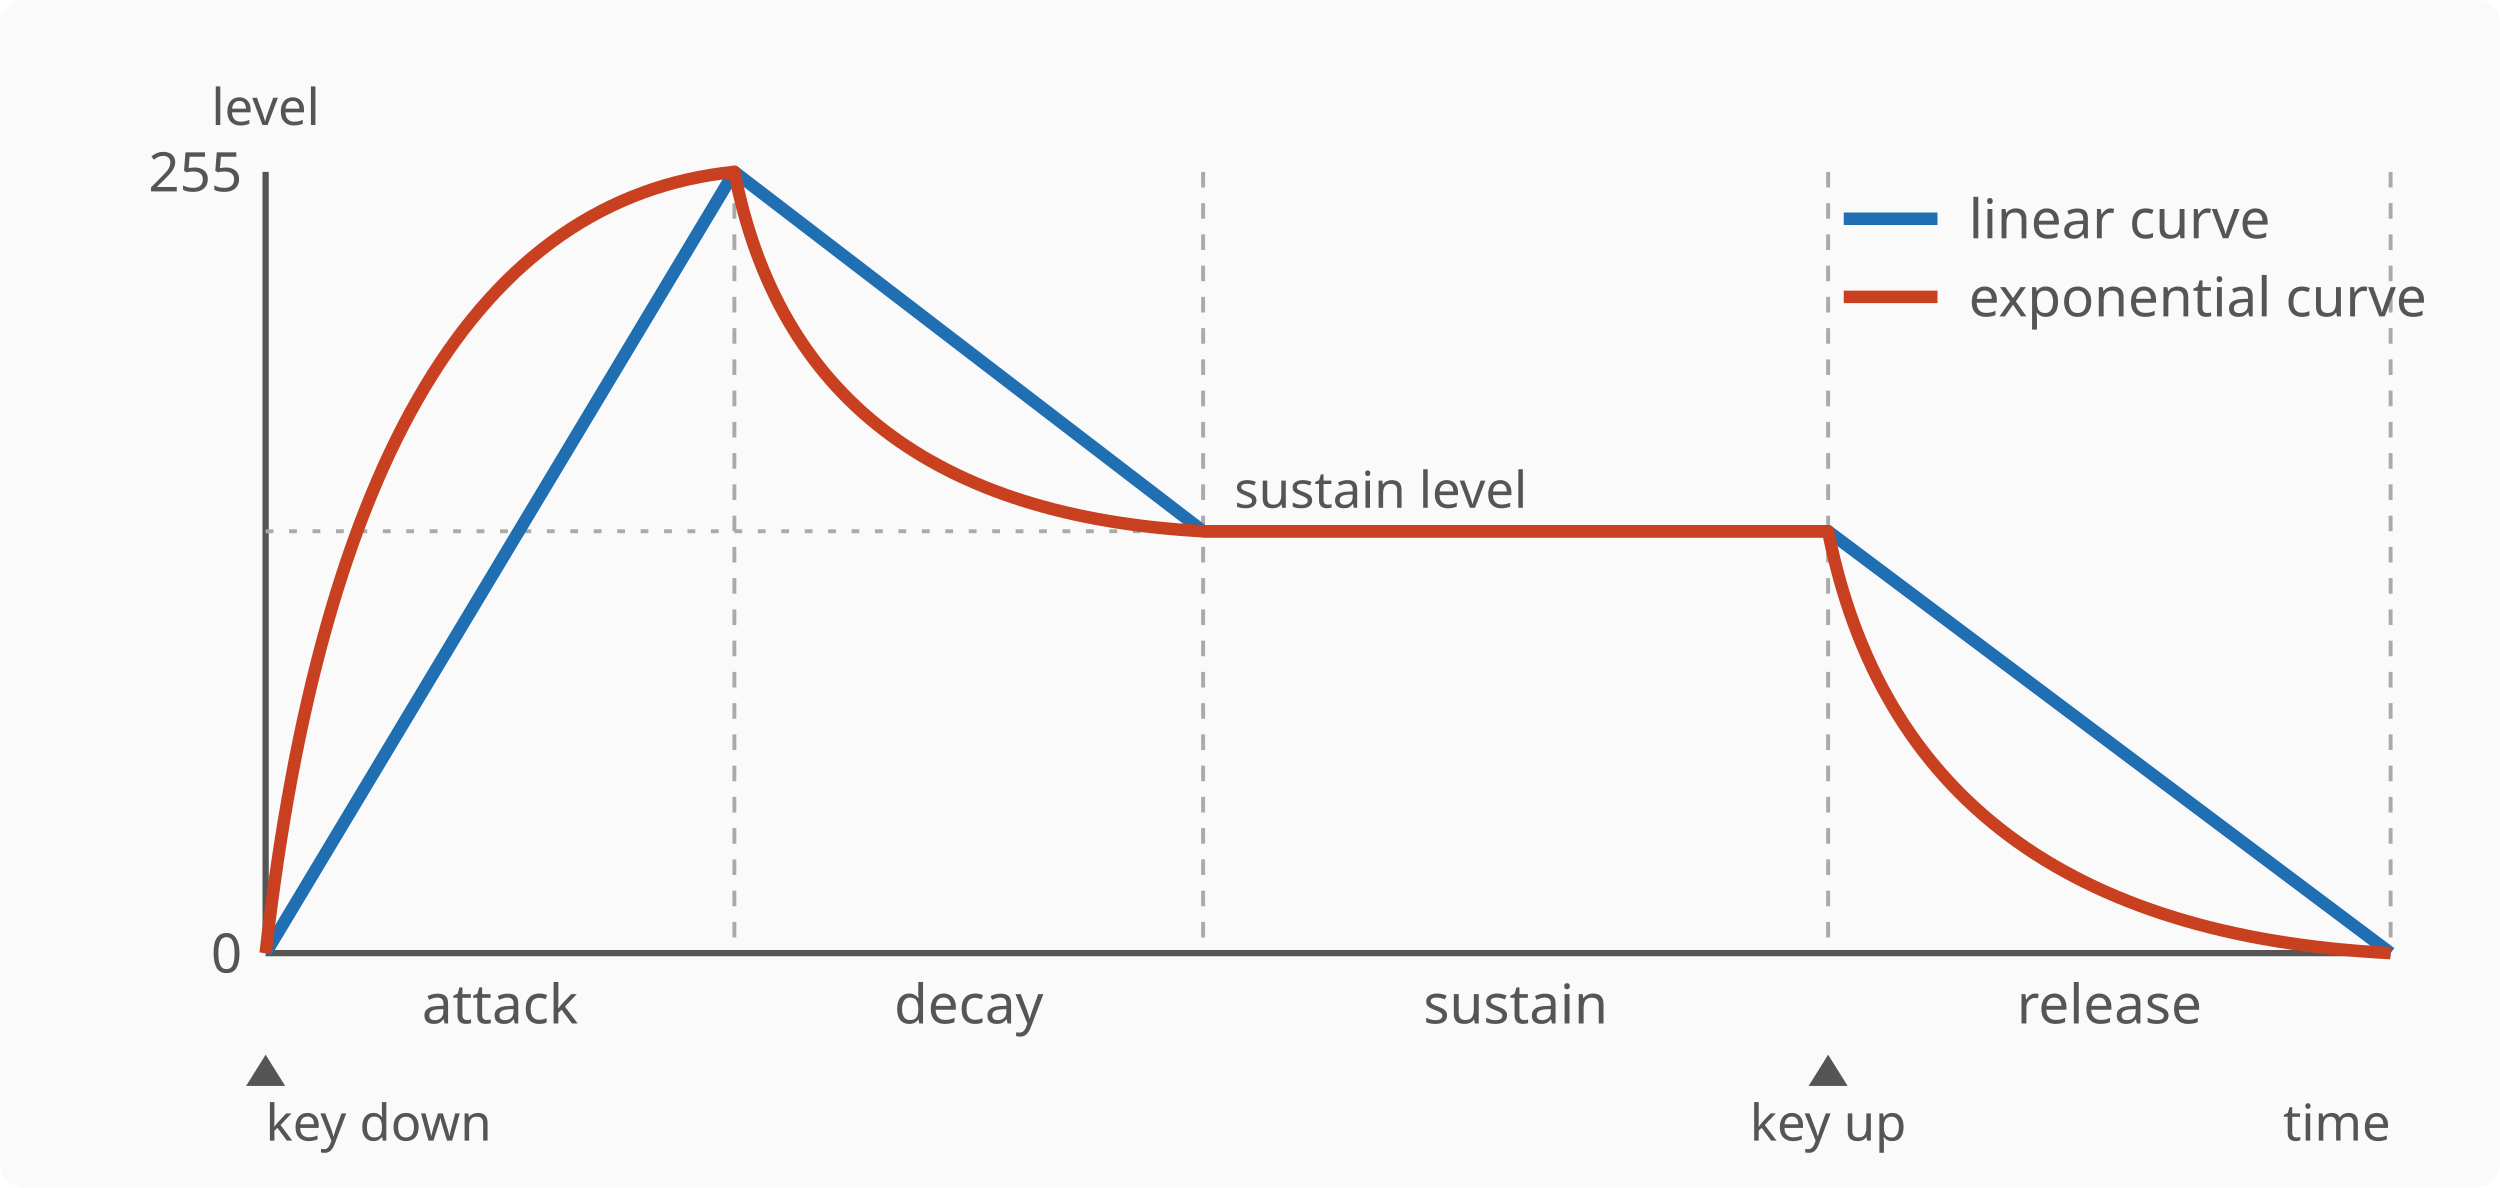
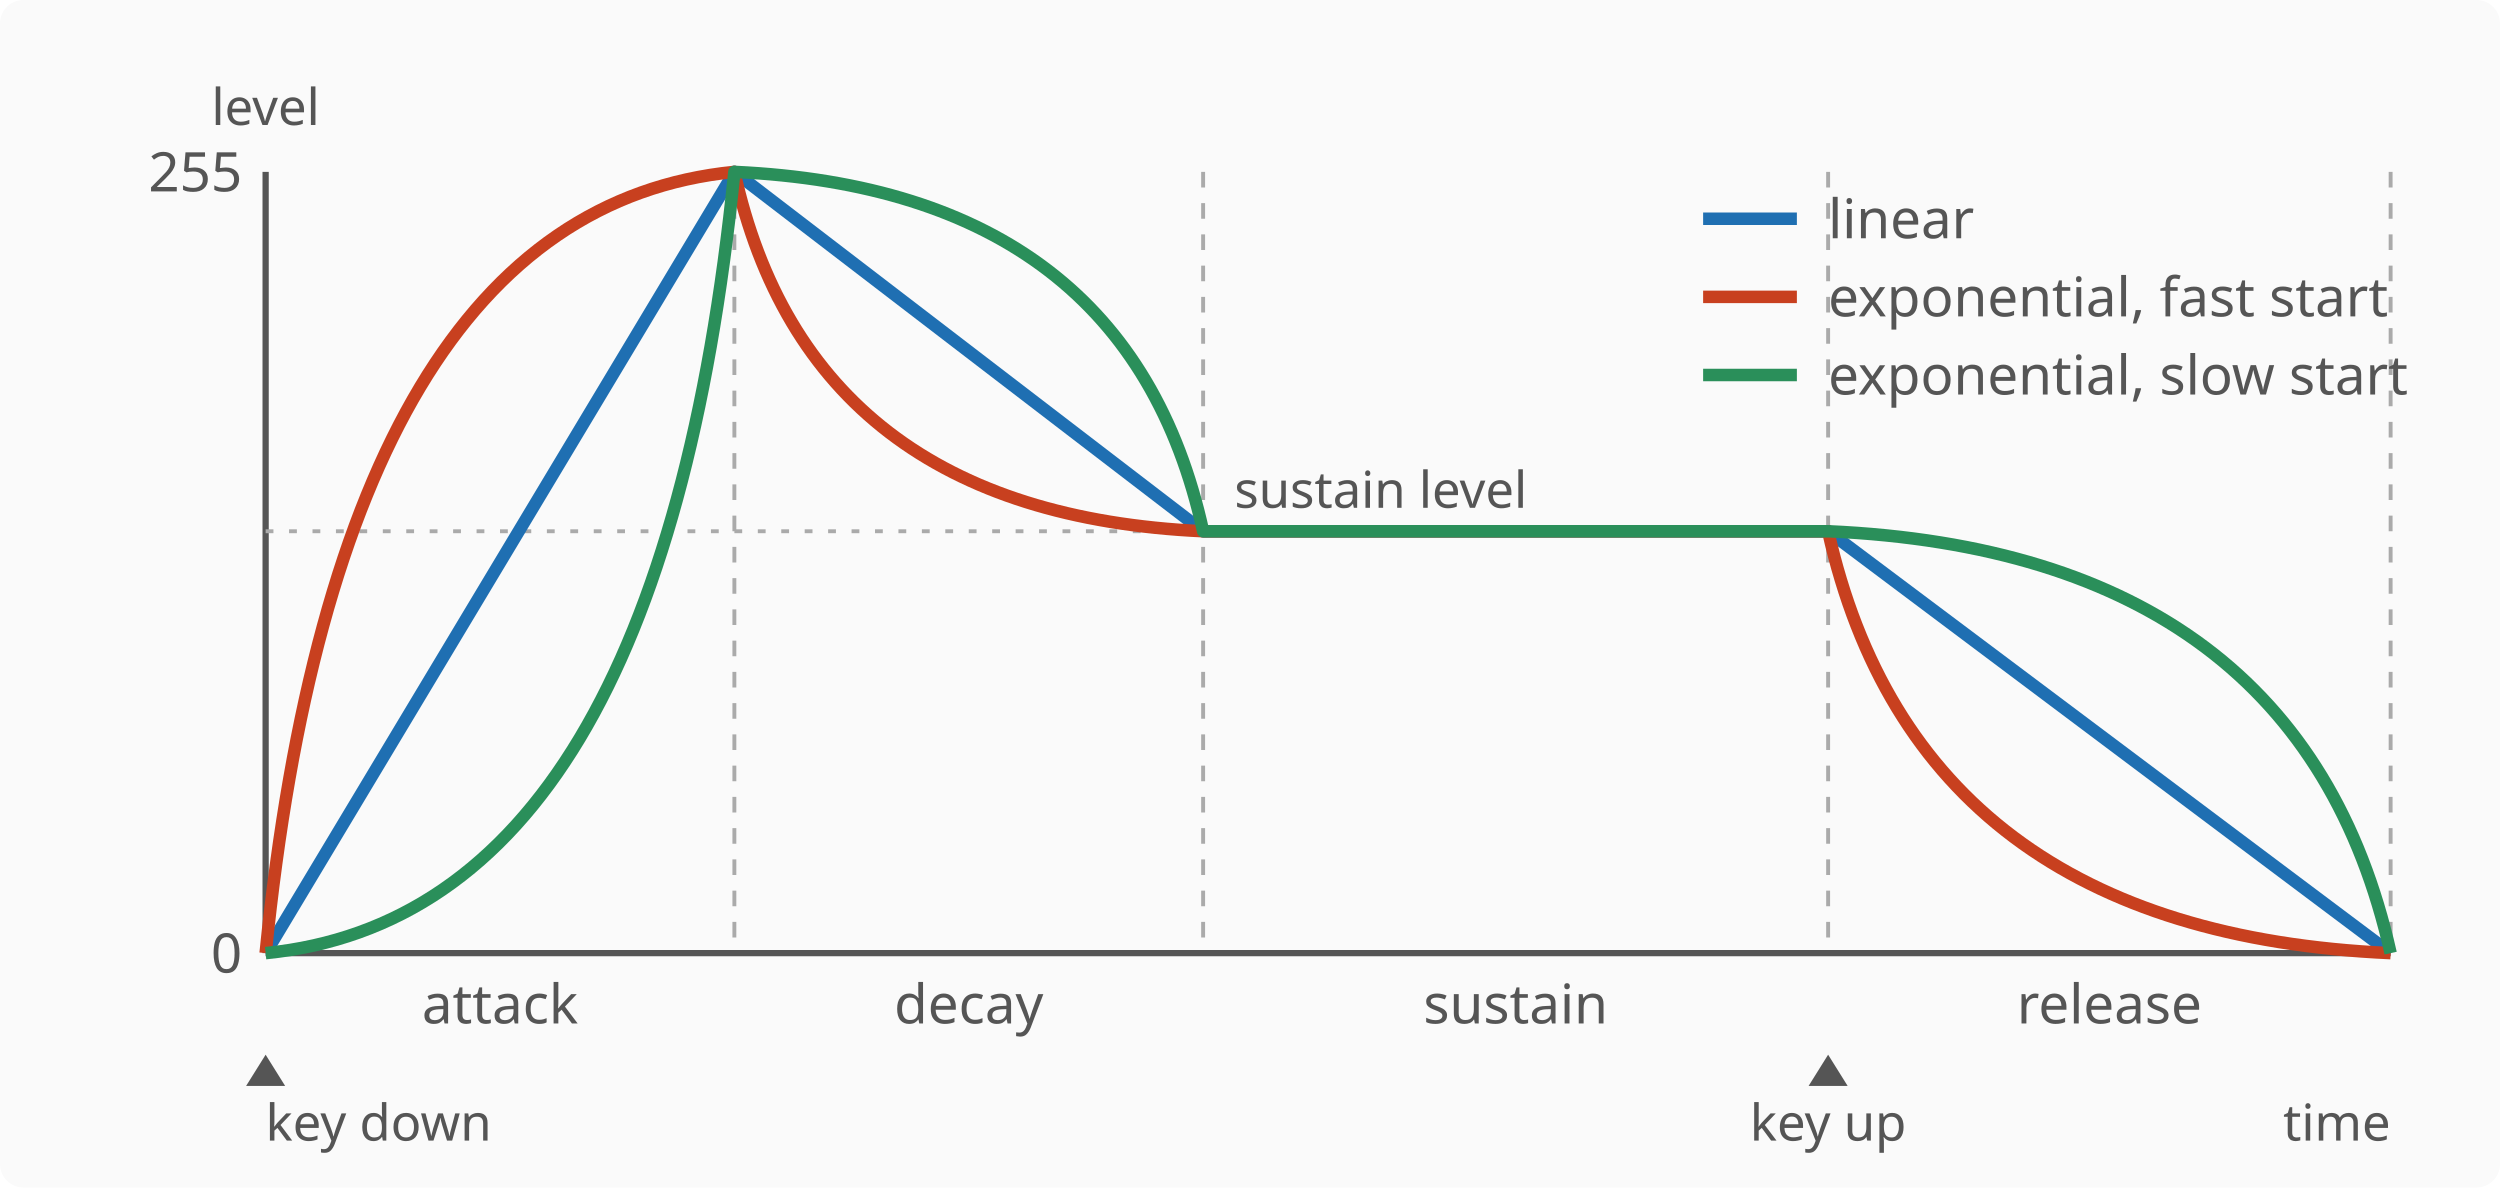
- <svg xmlns="http://www.w3.org/2000/svg" viewBox="0 0 320 152" width="640" height="304" role="img" aria-label="One envelope at two curve settings" font-family="ui-sans-serif, system-ui, sans-serif" font-size="7">
+ <svg xmlns="http://www.w3.org/2000/svg" viewBox="0 0 320 152" width="640" height="304" role="img" aria-label="One envelope at three curve settings" font-family="ui-sans-serif, system-ui, sans-serif" font-size="7">
  <rect width="320" height="152" rx="3" fill="#fafafa" />
  <line x1="34" y1="22" x2="34" y2="122" stroke="#555" stroke-width="0.8" />
  <line x1="34" y1="122" x2="306" y2="122" stroke="#555" stroke-width="0.8" />
  <text x="31" y="24.5" text-anchor="end" fill="#555">255</text>
  <text x="31" y="124.5" text-anchor="end" fill="#555">0</text>
  <text x="34" y="16" text-anchor="middle" fill="#555" font-size="6.5">level</text>
  <text x="306" y="146" text-anchor="end" fill="#555" font-size="6.5">time</text>
  <path d="M 31.5 139 L 36.5 139 L 34 135" fill="#555" />
  <text x="34" y="146" text-anchor="start" fill="#555" font-size="6.5">key down</text>
  <path d="M 231.5 139 L 236.5 139 L 234 135" fill="#555" />
  <text x="234" y="146" text-anchor="middle" fill="#555" font-size="6.5">key up</text>
  <line x1="94" y1="22" x2="94" y2="122" stroke="#aaa" stroke-width="0.5" stroke-dasharray="2 2" />
  <text x="64.0" y="131" text-anchor="middle" fill="#555">attack</text>
  <line x1="154" y1="22" x2="154" y2="122" stroke="#aaa" stroke-width="0.5" stroke-dasharray="2 2" />
  <text x="124.0" y="131" text-anchor="middle" fill="#555">decay</text>
  <line x1="234" y1="22" x2="234" y2="122" stroke="#aaa" stroke-width="0.5" stroke-dasharray="2 2" />
  <text x="194.0" y="131" text-anchor="middle" fill="#555">sustain</text>
  <line x1="306" y1="22" x2="306" y2="122" stroke="#aaa" stroke-width="0.5" stroke-dasharray="2 2" />
  <text x="270.0" y="131" text-anchor="middle" fill="#555">release</text>
  <line x1="34" y1="68" x2="234" y2="68" stroke="#aaa" stroke-width="0.5" stroke-dasharray="1 2" />
  <text x="158" y="65" fill="#555" font-size="6.5">sustain level</text>
  <polyline points="34,122 94,22 154,68 234,68 306,122" fill="none" stroke="#1f6fb2" stroke-width="1.6" stroke-linejoin="round" />
-   <path d="M 34 122 Q 44.8 27.0 94 22 Q 102.4 65.2 154 68 L 234 68 Q 244.1 118.8 306 122" fill="none" stroke="#c8401f" stroke-width="1.6" stroke-linejoin="round" />
-   <line x1="236" y1="28" x2="248" y2="28" stroke="#1f6fb2" stroke-width="1.6" />
-   <text x="252" y="30.5" fill="#555">linear curve</text>
-   <line x1="236" y1="38" x2="248" y2="38" stroke="#c8401f" stroke-width="1.6" />
-   <text x="252" y="40.5" fill="#555">exponential curve</text>
+   <path d="M 34 122 Q 43.6 27.0 94 22 Q 103.6 65.7 154 68 L 234 68 Q 245.5 119.3 306 122" fill="none" stroke="#c8401f" stroke-width="1.6" stroke-linejoin="round" />
+   <path d="M 34 122 Q 84.4 117.0 94 22 Q 144.4 24.3 154 68 L 234 68 Q 294.5 70.7 306 122" fill="none" stroke="#2a8f5a" stroke-width="1.6" stroke-linejoin="round" />
+   <line x1="218" y1="28" x2="230" y2="28" stroke="#1f6fb2" stroke-width="1.6" />
+   <text x="234" y="30.5" fill="#555">linear</text>
+   <line x1="218" y1="38" x2="230" y2="38" stroke="#c8401f" stroke-width="1.6" />
+   <text x="234" y="40.5" fill="#555">exponential, fast start</text>
+   <line x1="218" y1="48" x2="230" y2="48" stroke="#2a8f5a" stroke-width="1.6" />
+   <text x="234" y="50.5" fill="#555">exponential, slow start</text>
</svg>
